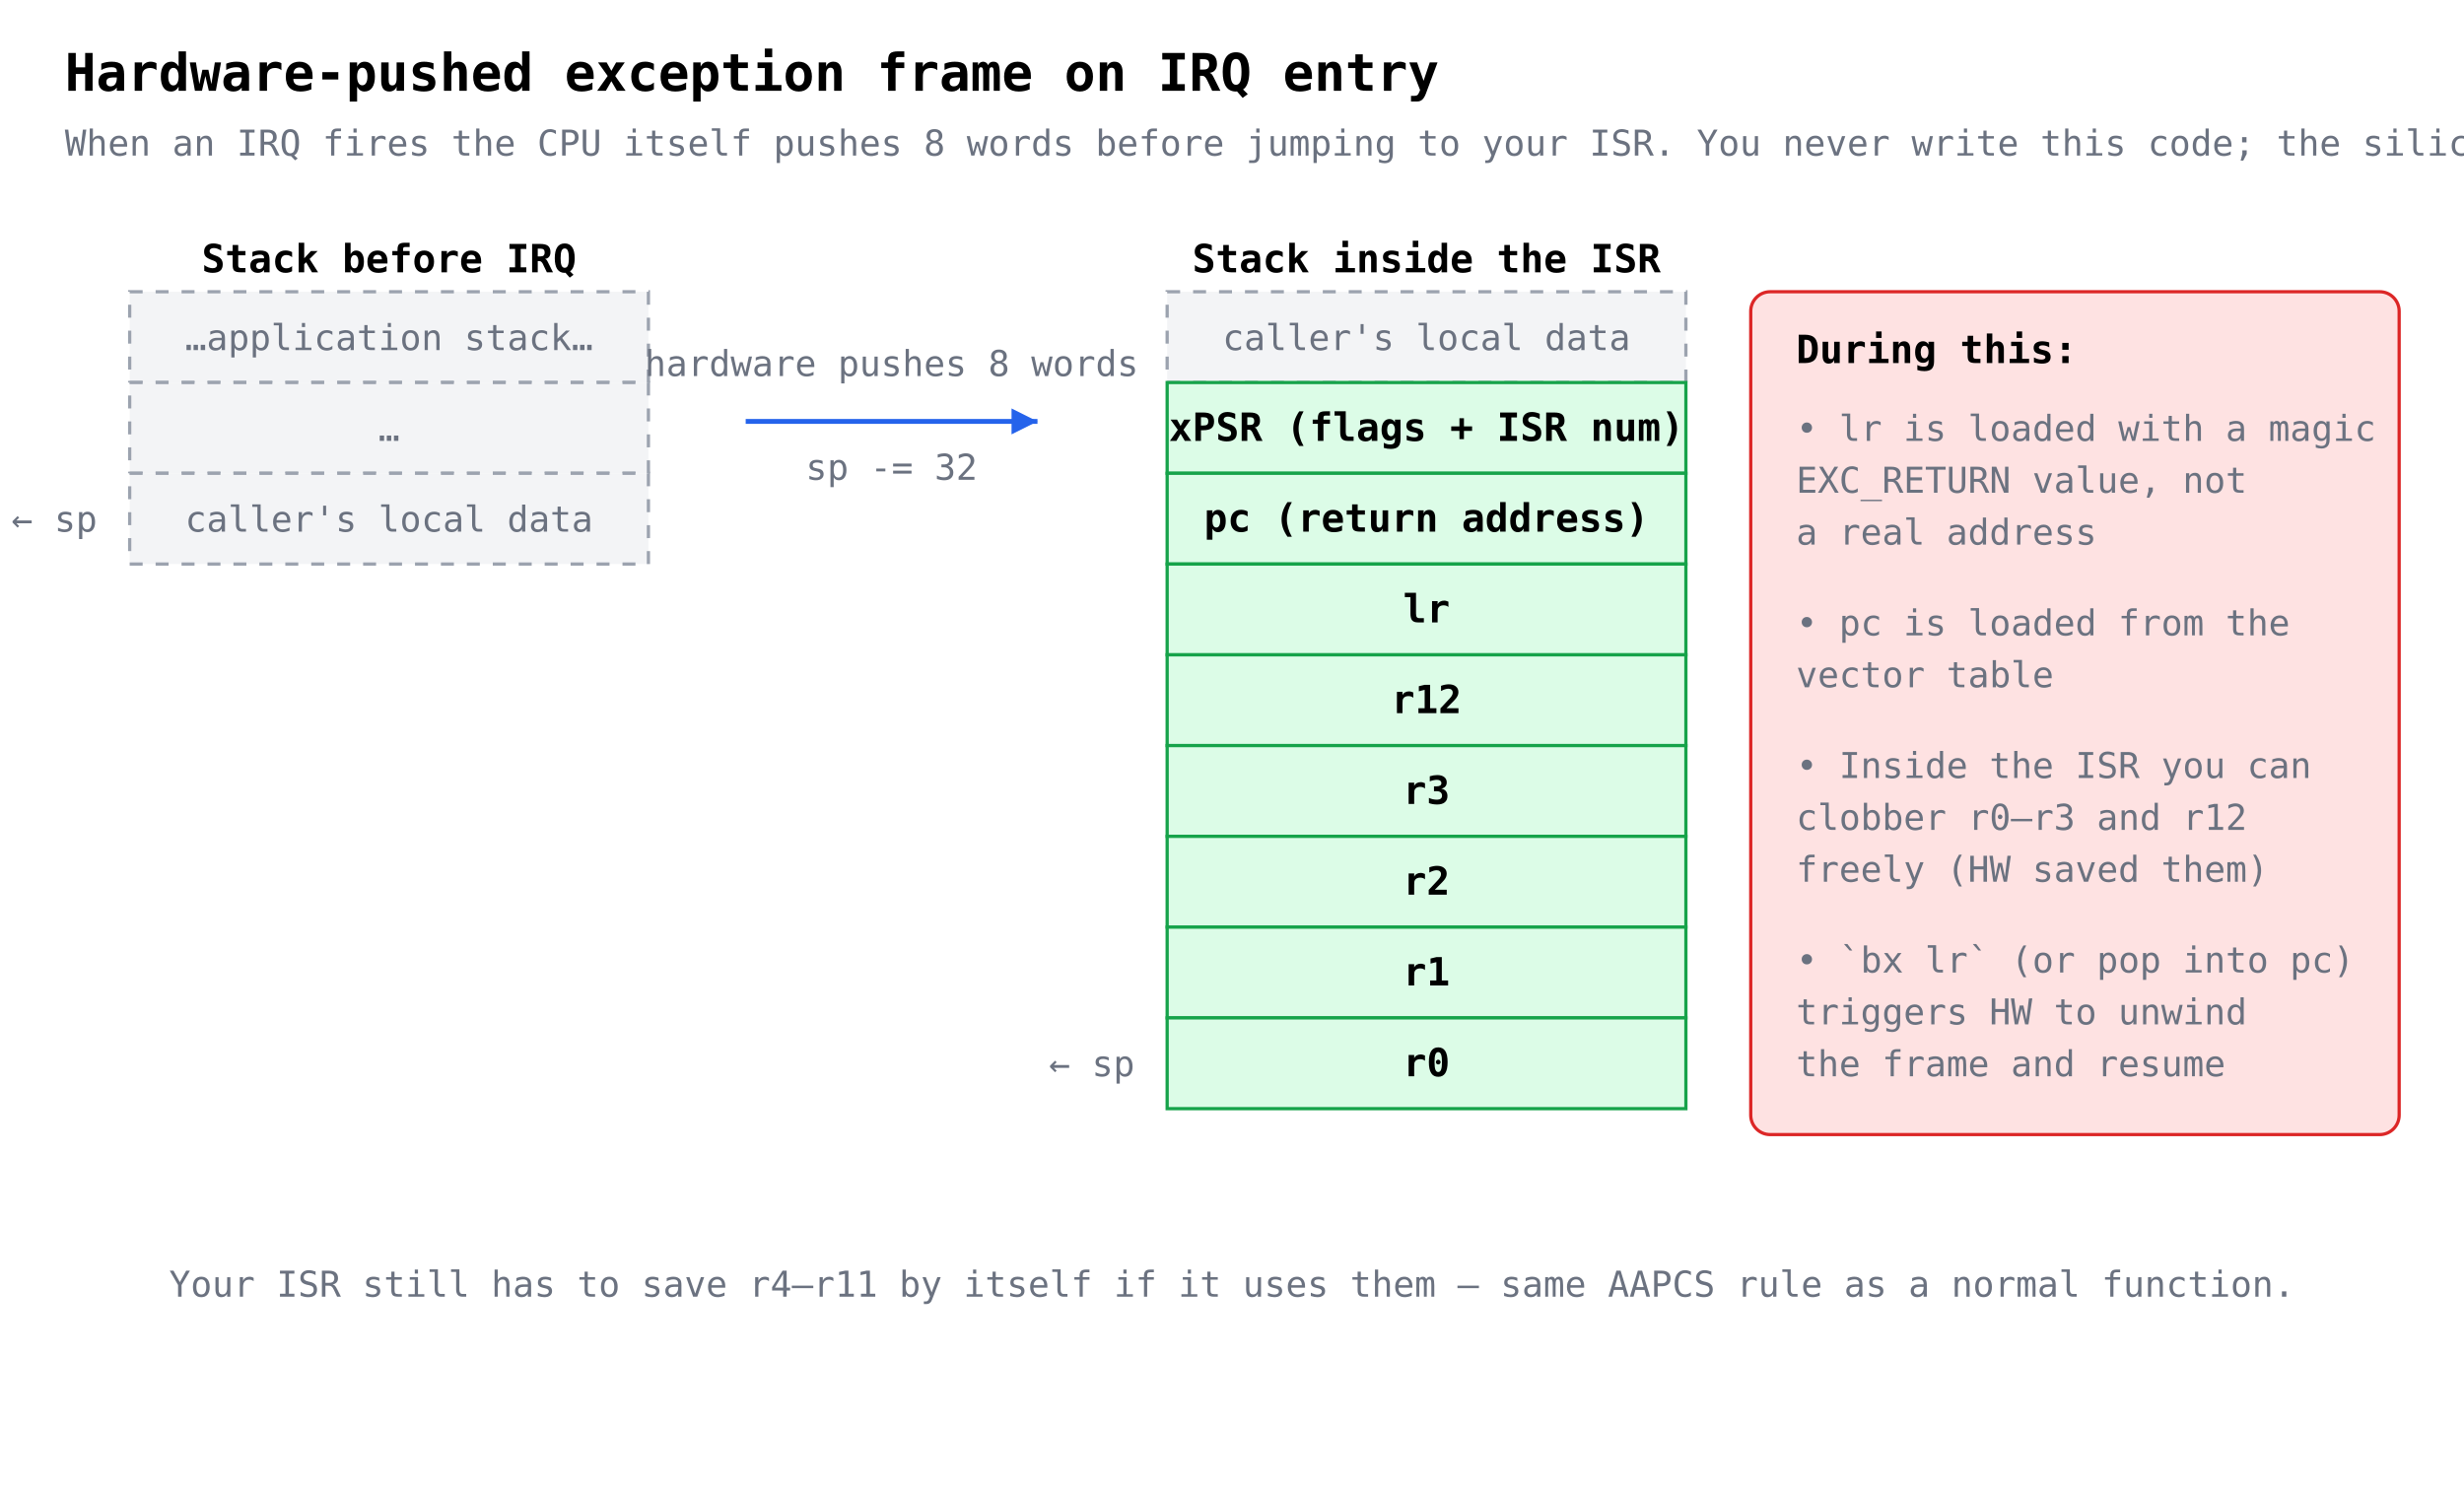
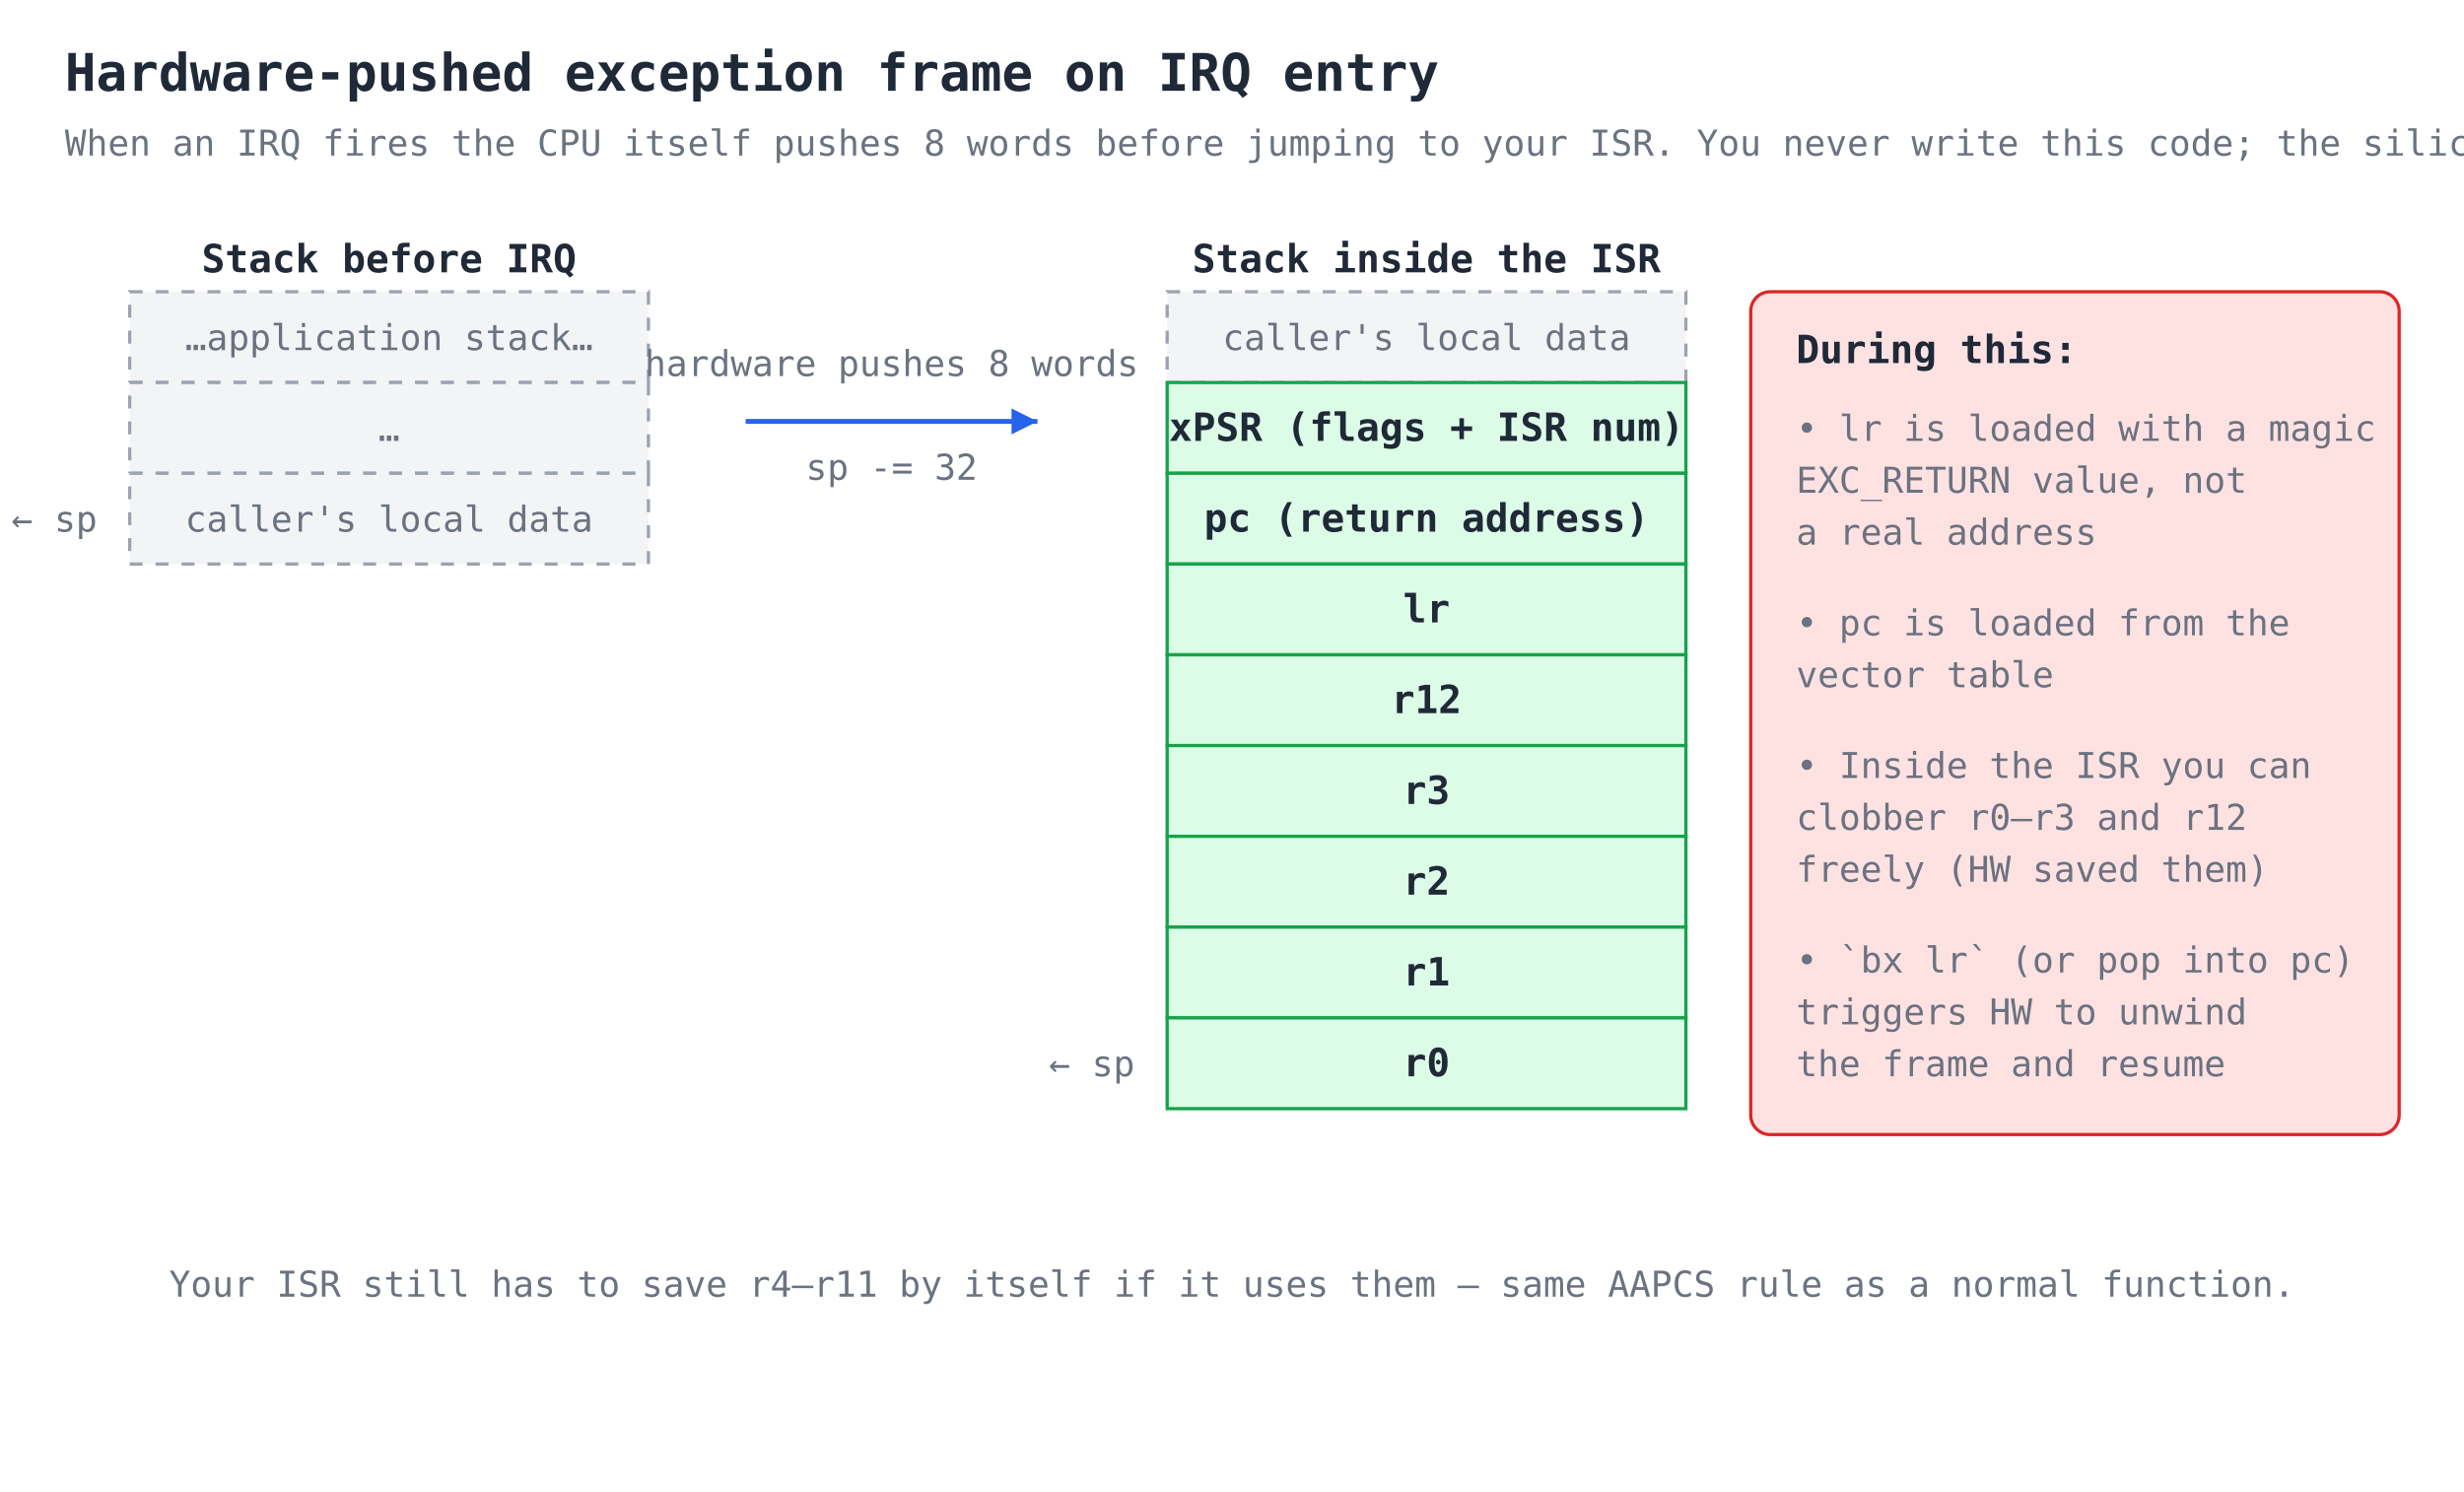
<svg xmlns="http://www.w3.org/2000/svg" viewBox="0 0 760 460" font-family="ui-monospace, Menlo, Monaco, monospace" font-size="12">
  <style>
-     .title { font-size: 16px; font-weight: bold; }
+     /* Light theme defaults: text falls back to near-black. */
+     text { fill: #1f2937; }
+ 
+ .title { font-size: 16px; font-weight: bold; }
    .note  { font-size: 11px; fill: #6b7280; }
    .label { font-weight: bold; }
    .hw    { fill: #fee2e2; stroke: #dc2626; }
    .frame { fill: #dcfce7; stroke: #16a34a; }
    .other { fill: #f3f4f6; stroke: #9ca3af; stroke-dasharray: 4 4; }
    .arrow { stroke: #2563eb; stroke-width: 1.5; fill: none; }
    .addr  { font-size: 11px; fill: #6b7280; }
+ 
+     @media (prefers-color-scheme: dark) {
+       text { fill: #e5e7eb; }
+       .note { fill: #9ca3af; }
+       .hw { fill: #7f1d1d; }
+       .frame { fill: #14532d; }
+       .other { fill: #1f2937; }
+       .addr { fill: #9ca3af; }
+     }
  </style>
  <text x="20" y="28" class="title">Hardware-pushed exception frame on IRQ entry</text>
  <text x="20" y="48" class="note">When an IRQ fires the CPU itself pushes 8 words before jumping to your ISR. You never write this code; the silicon does.</text>
  <g transform="translate(40,90)">
    <text x="80" y="-6" text-anchor="middle" class="label">Stack before IRQ</text>
    <rect x="0" y="0" width="160" height="28" class="other" />
    <text x="80" y="18" text-anchor="middle" class="note">…application stack…</text>
    <rect x="0" y="28" width="160" height="28" class="other" />
    <text x="80" y="46" text-anchor="middle" class="note">…</text>
    <rect x="0" y="56" width="160" height="28" class="other" />
    <text x="80" y="74" text-anchor="middle" class="note">caller's local data</text>
    <text x="-10" y="74" text-anchor="end" class="addr">← sp</text>
  </g>
  <path d="M230,130 L320,130" class="arrow" />
  <polygon points="320,130 312,126 312,134" fill="#2563eb" />
  <text x="275" y="116" text-anchor="middle" class="note">hardware pushes 8 words</text>
  <text x="275" y="148" text-anchor="middle" class="note">sp -= 32</text>
  <g transform="translate(360,90)">
    <text x="80" y="-6" text-anchor="middle" class="label">Stack inside the ISR</text>
    <rect x="0" y="0" width="160" height="28" class="other" />
    <text x="80" y="18" text-anchor="middle" class="note">caller's local data</text>
    <rect x="0" y="28" width="160" height="28" class="frame" />
    <text x="80" y="46" text-anchor="middle" class="label">xPSR (flags + ISR num)</text>
    <rect x="0" y="56" width="160" height="28" class="frame" />
    <text x="80" y="74" text-anchor="middle" class="label">pc (return address)</text>
    <rect x="0" y="84" width="160" height="28" class="frame" />
    <text x="80" y="102" text-anchor="middle" class="label">lr</text>
    <rect x="0" y="112" width="160" height="28" class="frame" />
    <text x="80" y="130" text-anchor="middle" class="label">r12</text>
    <rect x="0" y="140" width="160" height="28" class="frame" />
    <text x="80" y="158" text-anchor="middle" class="label">r3</text>
    <rect x="0" y="168" width="160" height="28" class="frame" />
    <text x="80" y="186" text-anchor="middle" class="label">r2</text>
    <rect x="0" y="196" width="160" height="28" class="frame" />
    <text x="80" y="214" text-anchor="middle" class="label">r1</text>
    <rect x="0" y="224" width="160" height="28" class="frame" />
    <text x="80" y="242" text-anchor="middle" class="label">r0</text>
    <text x="-10" y="242" text-anchor="end" class="addr">← sp</text>
  </g>
  <g transform="translate(540,90)">
    <rect x="0" y="0" width="200" height="260" class="hw" rx="6" />
    <text x="14" y="22" class="label">During this:</text>
    <text x="14" y="46" class="note">• lr is loaded with a magic</text>
    <text x="14" y="62" class="note">  EXC_RETURN value, not</text>
    <text x="14" y="78" class="note">  a real address</text>
    <text x="14" y="106" class="note">• pc is loaded from the</text>
    <text x="14" y="122" class="note">  vector table</text>
    <text x="14" y="150" class="note">• Inside the ISR you can</text>
    <text x="14" y="166" class="note">  clobber r0–r3 and r12</text>
    <text x="14" y="182" class="note">  freely (HW saved them)</text>
    <text x="14" y="210" class="note">• `bx lr` (or pop into pc)</text>
    <text x="14" y="226" class="note">  triggers HW to unwind</text>
    <text x="14" y="242" class="note">  the frame and resume</text>
  </g>
  <text x="380" y="400" text-anchor="middle" class="note">Your ISR still has to save r4–r11 by itself if it uses them — same AAPCS rule as a normal function.</text>
</svg>
